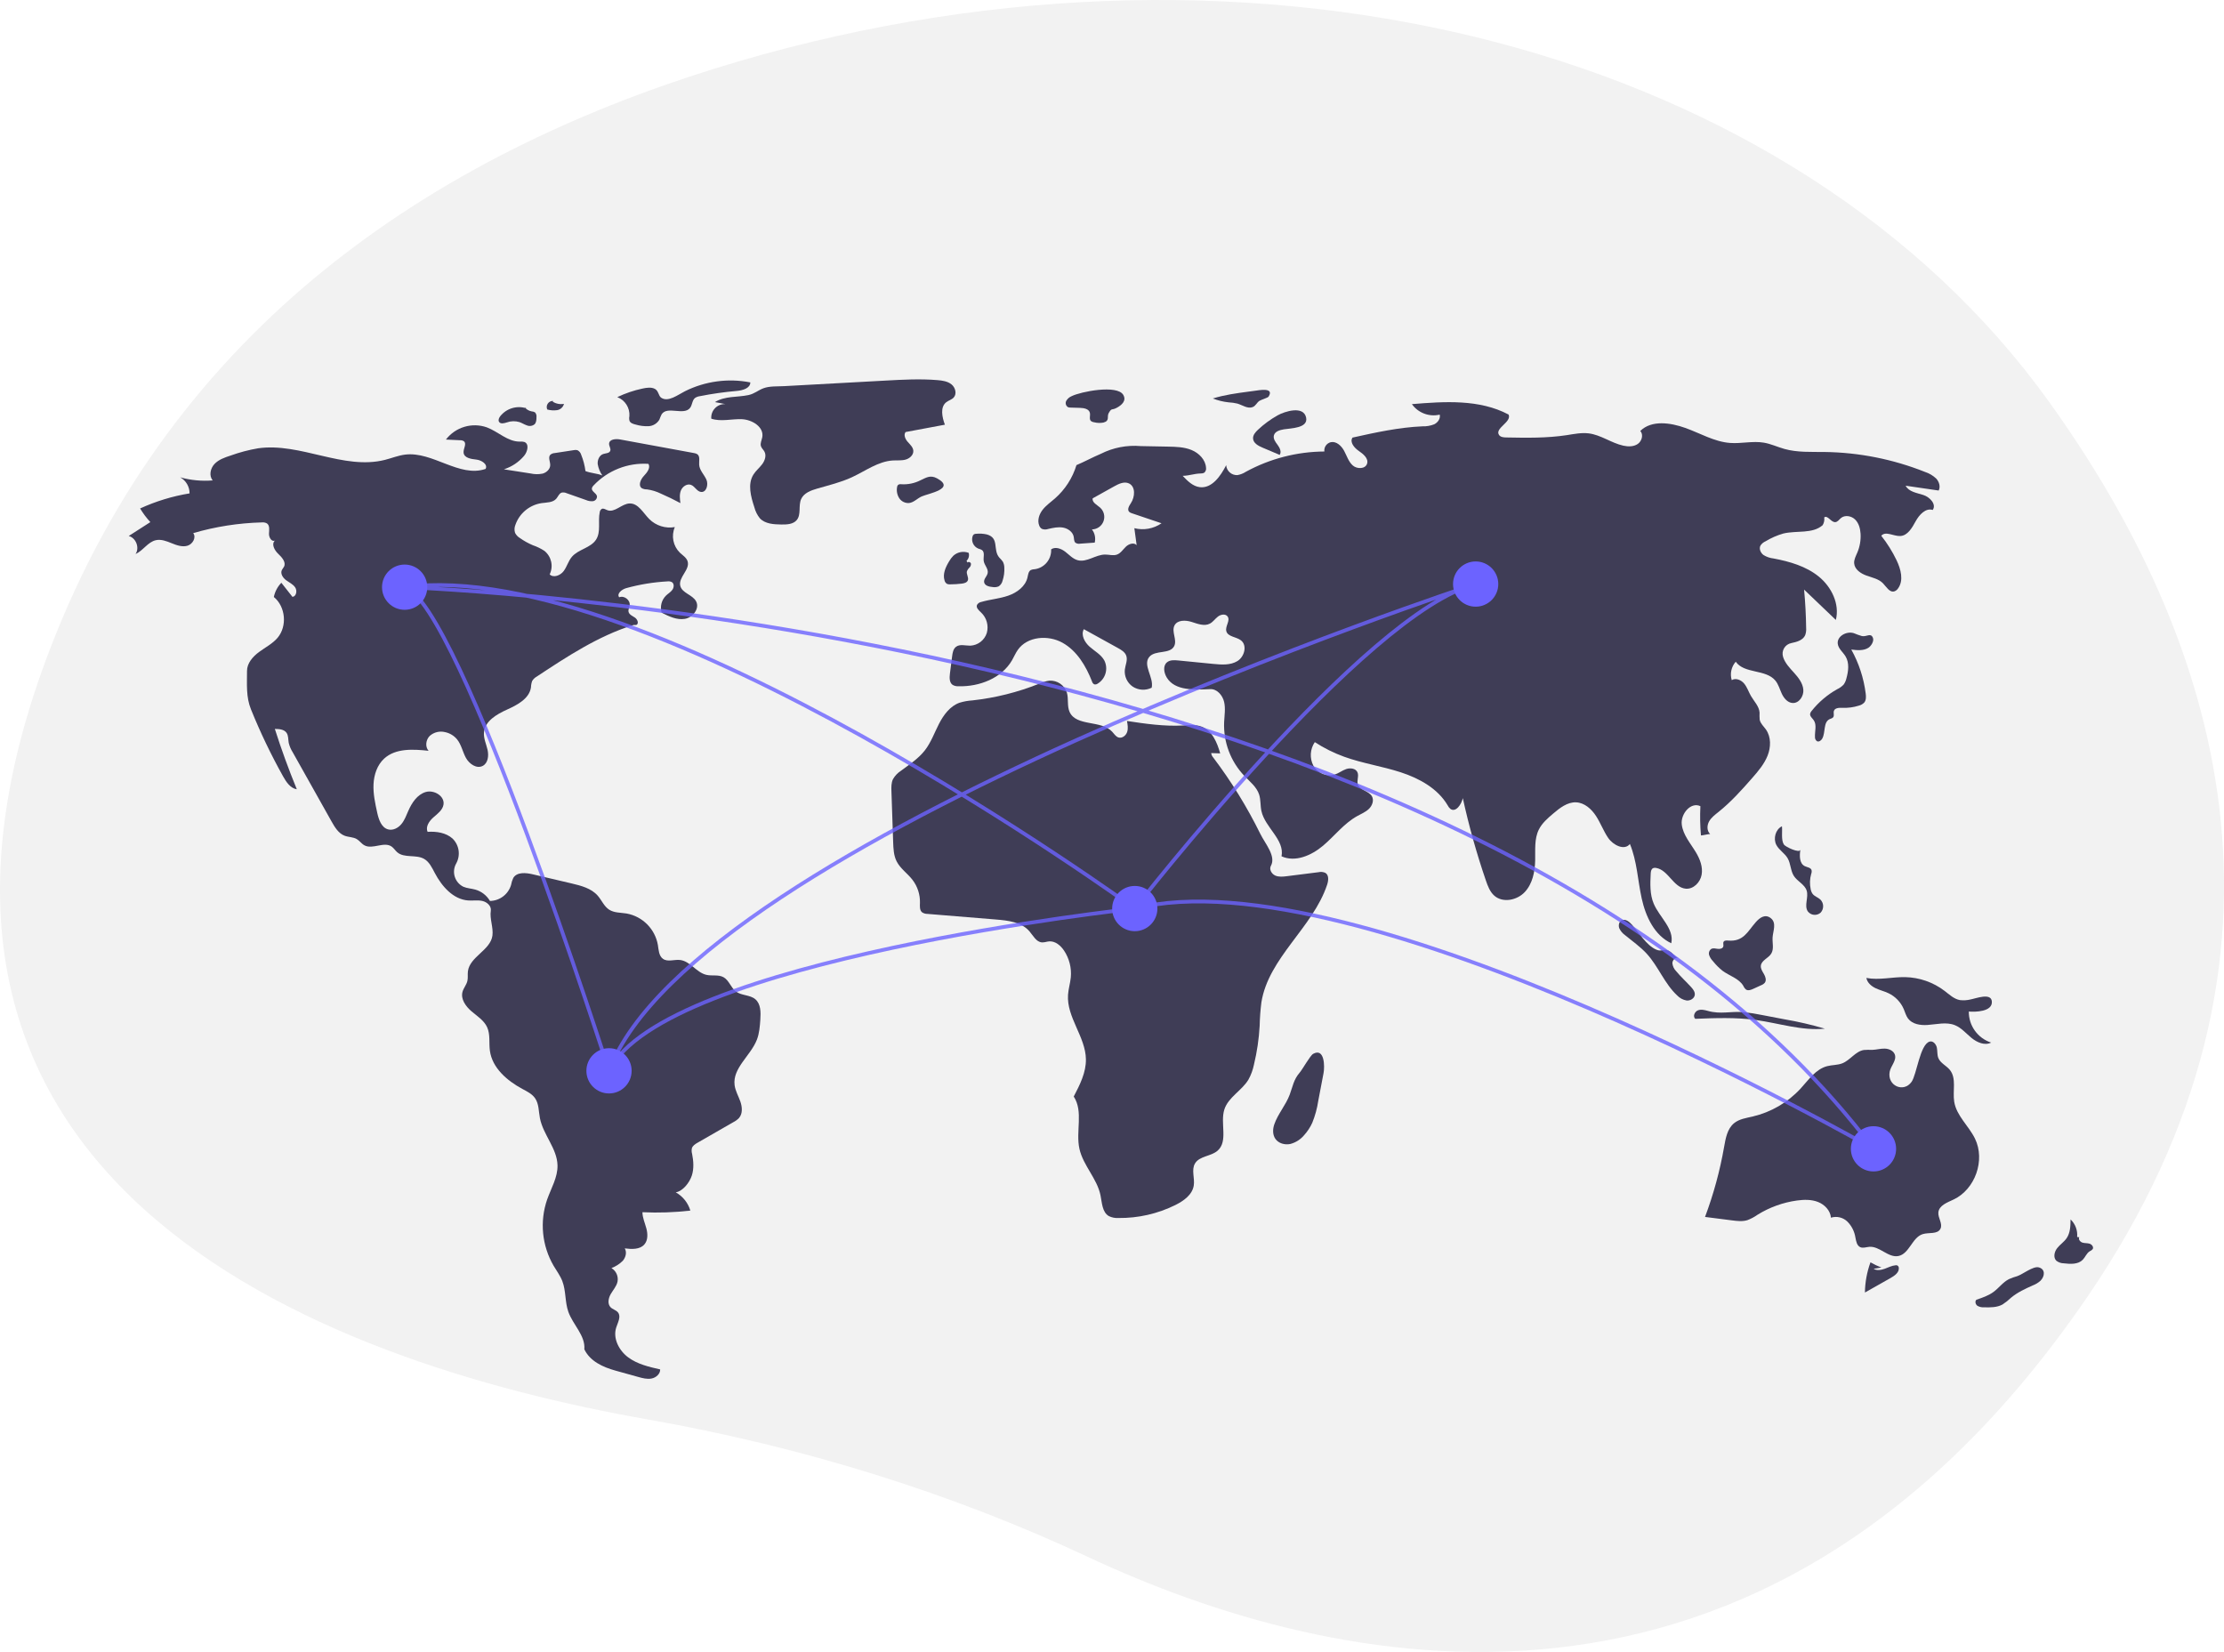
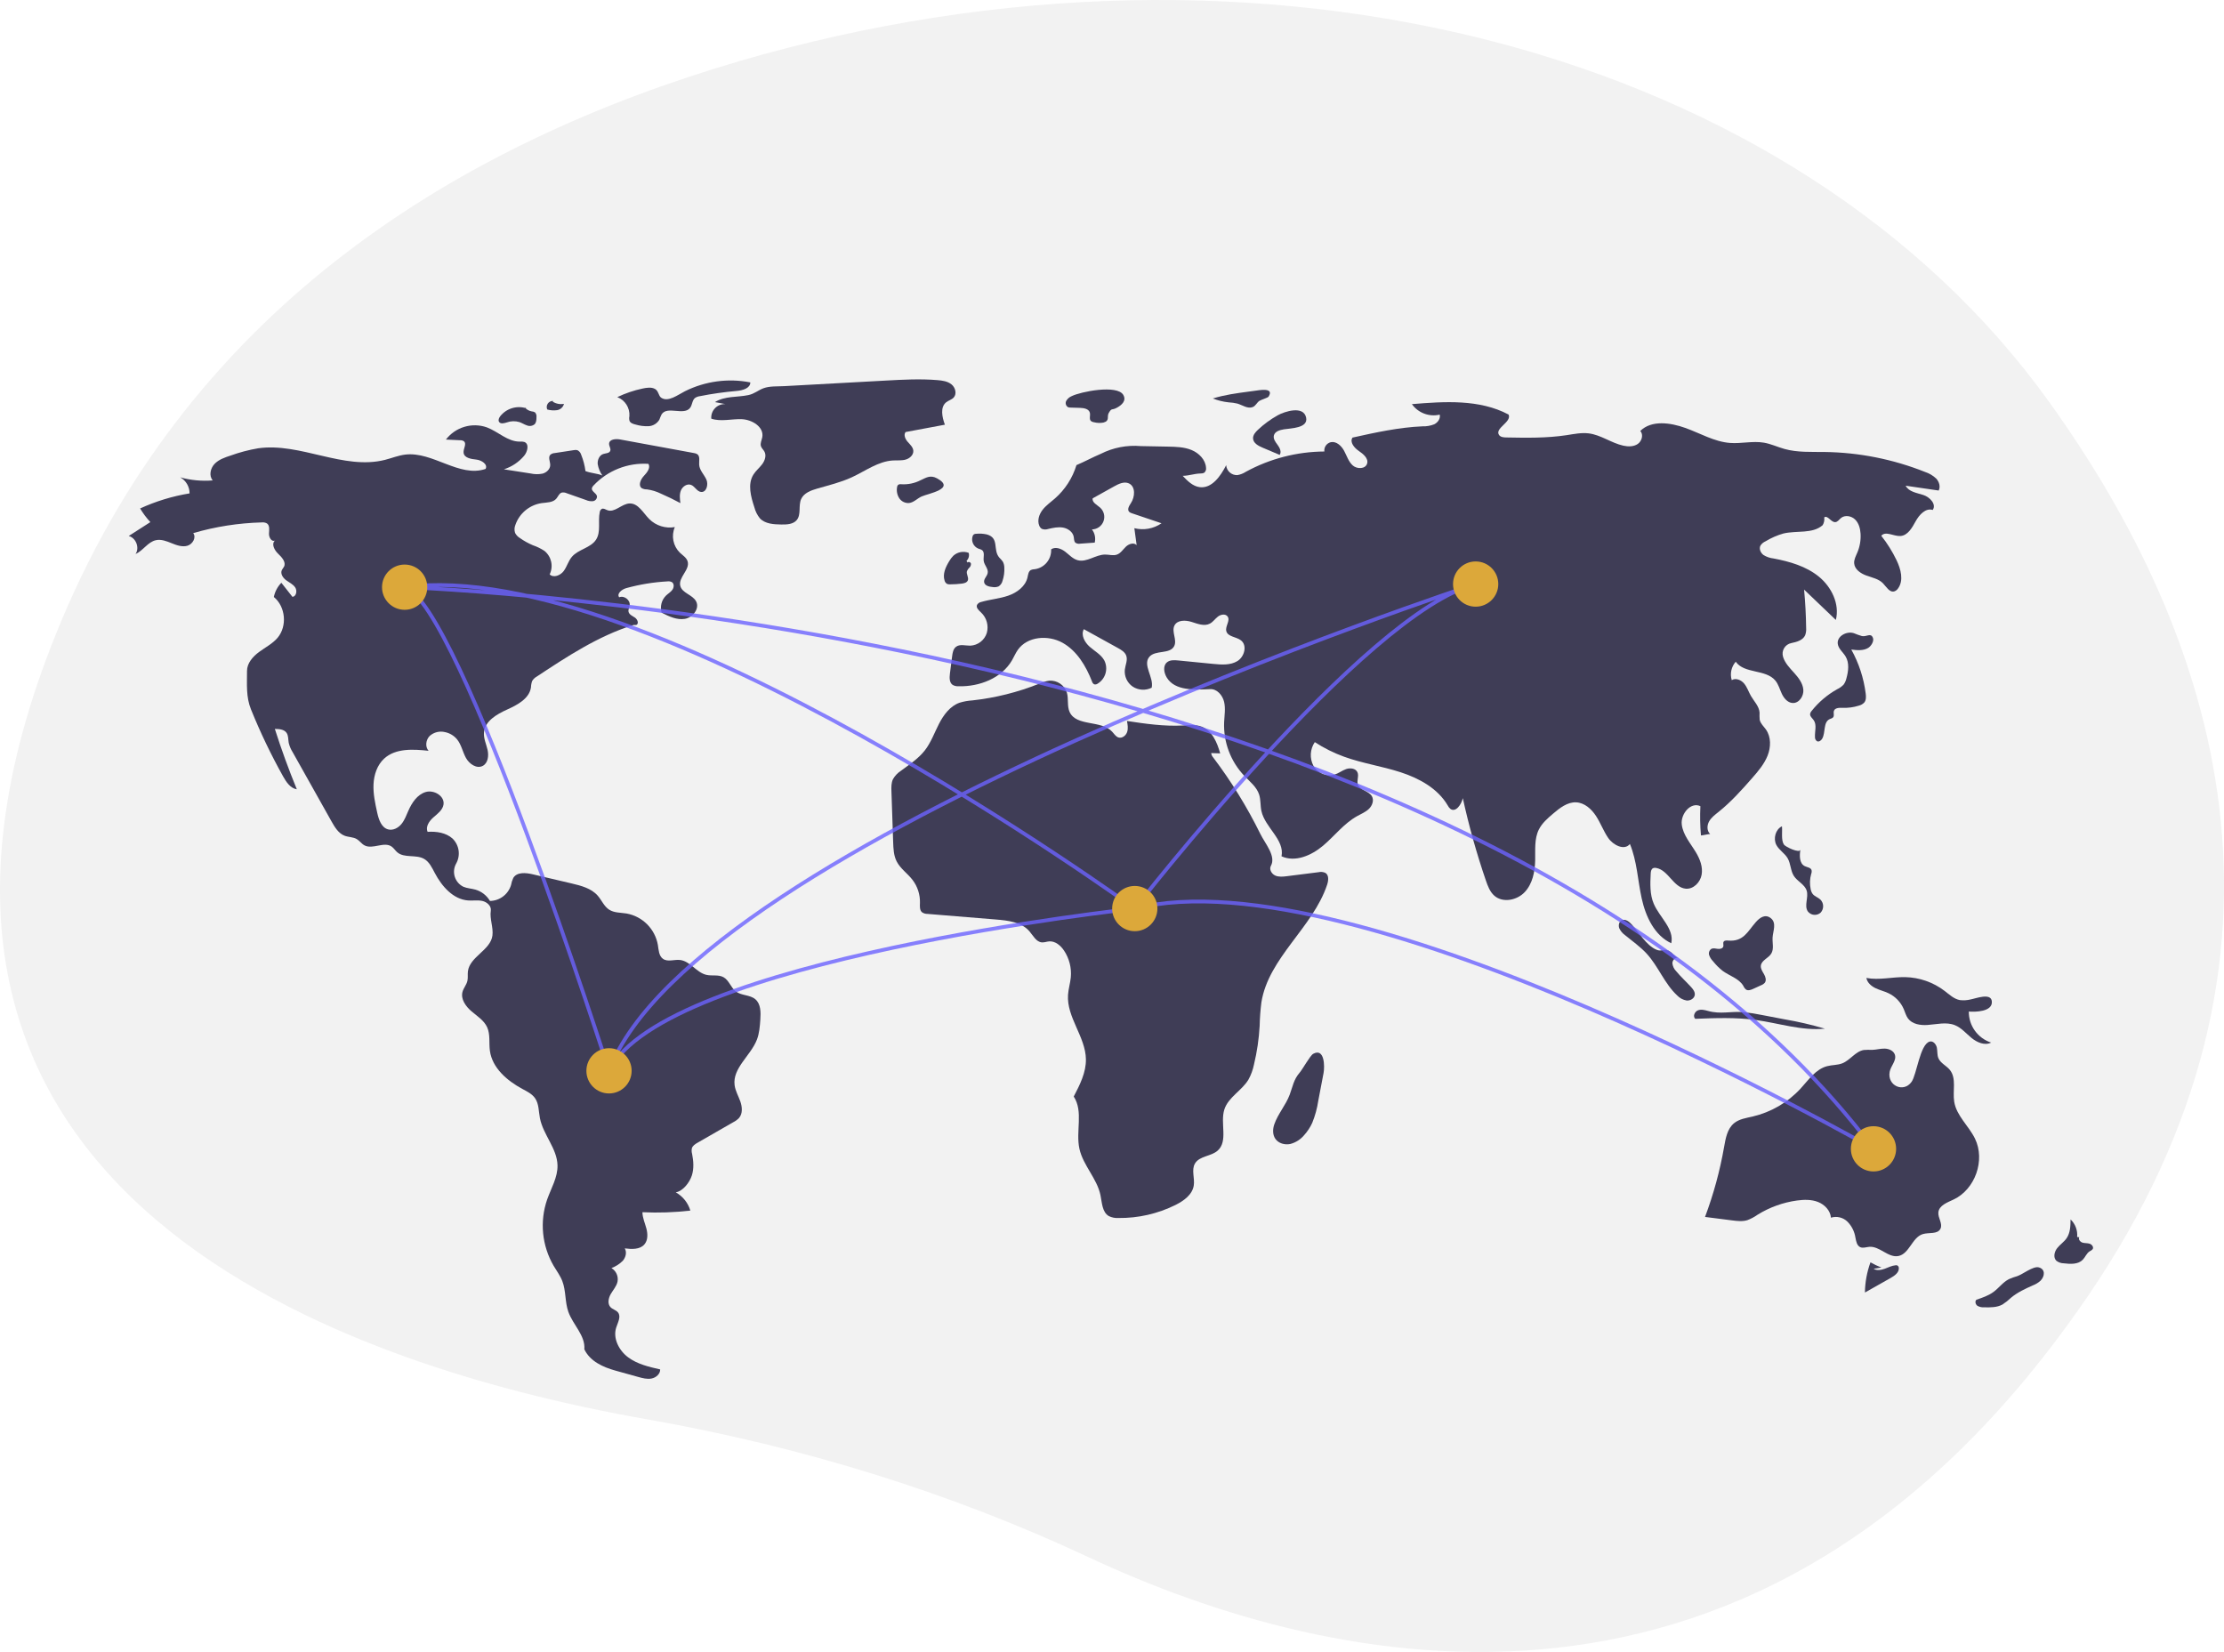
<svg xmlns="http://www.w3.org/2000/svg" data-name="Layer 1" width="1176.606" height="873.979" viewBox="0 0 1176.606 873.979">
  <path d="M1095.664,225.463C962.121,39.632,680.019-35.748,402.58,45.439,255.907,88.36,114.487,174.358,44.402,340.88-80.881,638.554,182.167,733.624,354.172,763.924c83.172,14.651,161.507,39.263,233.089,72.771C716.045,896.979,944,950.398,1115.894,699.286,1240.482,517.28,1184.616,349.244,1095.664,225.463Z" transform="translate(-11.69692 -13.01074)" fill="#f2f2f2" />
  <path d="M321.429,262.228a34.385,34.385,0,0,0-2.248-8.605,3.895,3.895,0,0,0-1.98-2.439,4.08,4.08,0,0,0-1.965-.022l-10.087,1.544a3.867,3.867,0,0,0-2.302.894c-1.314,1.382-.02,3.607-.06,5.513-.045,2.143-1.95,3.883-4.015,4.459a15.177,15.177,0,0,1-6.38-.079l-14.105-2.192a23.256,23.256,0,0,0,10.671-7.121c1.856-2.199,2.844-6.304.161-7.345a6.585,6.585,0,0,0-2.45-.197c-6.391.05-11.419-5.286-17.402-7.533a19.241,19.241,0,0,0-21.655,6.455l7.514.362a3.335,3.335,0,0,1,2.001.534c1.647,1.353-.401,3.952-.169,6.07.301,2.752,3.956,3.34,6.711,3.619s6.25,2.517,4.925,4.948c-13.847,4.769-27.937-9.323-42.479-7.588-3.68.439-7.156,1.885-10.749,2.794-21.951,5.554-44.644-9.264-67.068-6.126a85.163,85.163,0,0,0-14.64,3.861c-3.052,1.002-6.235,2.085-8.453,4.409s-3.061,6.298-.961,8.729a49.126,49.126,0,0,1-17.216-1.636,9.645,9.645,0,0,1,4.959,8.5A102.145,102.145,0,0,0,85.821,282.014a44.073,44.073,0,0,0,5.416,7.215l-11.445,7.353c3.867.974,5.866,6.247,3.617,9.54,4.009-1.784,6.494-6.398,10.782-7.333,2.809-.613,5.667.536,8.331,1.616s5.593,2.126,8.352,1.316,4.793-4.387,3.04-6.666a142.719,142.719,0,0,1,36.253-5.664,4.547,4.547,0,0,1,2.746.521c1.598,1.109,1.178,3.504,1.092,5.447s1.429,4.497,3.165,3.621c-2.043,1.772-.297,5.108,1.664,6.971s4.323,4.434,3.123,6.858c-.313.633-.845,1.139-1.146,1.777-.89,1.884.523,4.081,2.189,5.332s3.707,2.126,4.864,3.858.632,4.765-1.438,5.007l-5.882-7.469a15.314,15.314,0,0,0-3.974,7.53c6.238,5.099,7.176,15.478,1.954,21.613-2.669,3.135-6.464,5.04-9.776,7.486s-6.377,5.928-6.369,10.045c.014,7.113-.567,13.721,2.099,20.316a312.966,312.966,0,0,0,16.99,35.447c1.681,3.006,3.853,6.301,7.258,6.819q-6.455-15.714-11.621-31.917c2.243.009,4.836.187,6.151,2.004,1.089,1.505.855,3.551,1.193,5.378a16.659,16.659,0,0,0,2.124,4.994L187.123,447.636c1.704,3.034,3.658,6.292,6.913,7.521,2.082.786,4.49.638,6.406,1.769,1.502.887,2.513,2.46,4.044,3.296,4.329,2.361,10.349-2.167,14.394.652,1.157.806,1.893,2.087,2.958,3.01,3.736,3.236,9.865,1.071,14.179,3.485,2.78,1.556,4.22,4.667,5.703,7.486,3.714,7.062,9.723,13.981,17.683,14.543,2.5.177,5.054-.297,7.498.259s4.85,2.689,4.457,5.164c-.673,4.244,1.424,8.891.861,13.151-1.026,7.76-12.032,11.169-12.978,18.939-.207,1.701.117,3.457-.288,5.122-.496,2.041-2.029,3.702-2.574,5.731-1.032,3.844,1.722,7.67,4.748,10.256s6.635,4.816,8.289,8.437c1.748,3.827.89,8.289,1.458,12.457,1.241,9.1,9.102,15.847,17.191,20.197,2.465,1.325,5.111,2.608,6.706,4.908,2.082,3.001,1.875,6.957,2.57,10.543,1.703,8.782,9.095,16.017,9.305,24.96.149,6.356-3.384,12.122-5.495,18.12a42.257,42.257,0,0,0,3.451,35.046c1.579,2.666,3.467,5.18,4.584,8.07,1.993,5.158,1.346,11.02,3.184,16.235,2.43,6.895,9.106,12.589,8.467,19.872,3.031,6.294,9.724,9.387,16.454,11.26l12.062,3.357c2.309.643,4.723,1.291,7.074.825s4.596-2.418,4.535-4.815c-5.915-1.334-12.019-2.752-16.895-6.357s-8.216-10.023-6.366-15.797c.858-2.678,2.683-5.769.948-7.982-.993-1.267-2.81-1.598-3.931-2.753-1.748-1.803-1.147-4.831.109-7.005s3.073-4.116,3.579-6.576a6.861,6.861,0,0,0-3.216-7.138,17.054,17.054,0,0,0,5.97-3.831c1.57-1.793,2.295-4.557,1.06-6.595,3.668.465,7.997.693,10.405-2.113,1.923-2.24,1.79-5.59,1.031-8.442s-2.044-5.624-2.084-8.575a156.267,156.267,0,0,0,25.353-.86,16.439,16.439,0,0,0-7.708-9.654c3.811-.645,7.282-5.207,8.486-8.879s.897-7.673.153-11.465a6.152,6.152,0,0,1-.114-3.004c.429-1.368,1.772-2.202,3.015-2.916l18.914-10.863a11.017,11.017,0,0,0,3.025-2.233c1.982-2.328,1.688-5.841.673-8.725s-2.64-5.595-3.031-8.627c-1.169-9.068,8.538-15.574,11.813-24.109,1.286-3.35,1.548-6.991,1.796-10.57.267-3.844.287-8.31-2.665-10.787-2.829-2.375-7.251-1.845-10.211-4.054-2.714-2.025-3.651-5.958-6.616-7.594-2.693-1.486-6.07-.541-9.065-1.239-5.274-1.23-8.592-7.308-13.978-7.871-3.039-.318-6.478,1.168-8.969-.602-2.195-1.559-2.283-4.694-2.7-7.353a20.536,20.536,0,0,0-16.575-16.628c-3.133-.502-6.544-.312-9.209-2.033-2.699-1.744-3.937-5.008-6.057-7.422-3.417-3.891-8.798-5.274-13.84-6.459l-20.506-4.821c-3.64-.856-8.332-1.31-10.286,1.879a14.738,14.738,0,0,0-1.217,3.827,11.85,11.85,0,0,1-11.144,8.388,13.179,13.179,0,0,0-7.772-6.013c-2.079-.579-4.305-.644-6.288-1.496a8.833,8.833,0,0,1-3.833-12.253,10.995,10.995,0,0,0-1.879-13.225c-3.487-3.131-8.532-3.887-13.207-3.574-1.225-2.672.823-5.687,3.03-7.629s4.886-3.851,5.366-6.751c.756-4.561-5.064-8.026-9.483-6.666s-7.24,5.652-9.104,9.883c-1.07,2.428-1.979,4.984-3.667,7.031s-4.405,3.513-6.975,2.856c-3.639-.93-5.044-5.253-5.849-8.921-1.081-4.922-2.167-9.912-1.941-14.946s1.923-10.203,5.635-13.61c6.049-5.553,15.328-5.009,23.491-4.123-1.929-2.173-1.452-5.835.612-7.881a8.96,8.96,0,0,1,8.121-1.995,11.191,11.191,0,0,1,6.291,3.762c2.32,2.828,2.979,6.647,4.733,9.857s5.696,5.948,8.923,4.226c2.787-1.488,3.23-5.353,2.536-8.435s-2.167-6.08-1.916-9.229c.479-6.01,6.709-9.627,12.206-12.102S291.737,382.615,292.608,376.65a10.73,10.73,0,0,1,.652-3.42,6.709,6.709,0,0,1,2.461-2.315c16.044-10.603,32.355-21.335,50.692-27.129.954-.301,1.066.034,2.038-.203,1.361-.786.459-2.962-.846-3.838s-3.048-1.549-3.379-3.085c-.243-1.129.422-2.238.595-3.381.425-2.807-2.933-5.399-5.541-4.276-1.473-1.951,1.442-4.217,3.798-4.866a103.15,103.15,0,0,1,21.67-3.54,3.903,3.903,0,0,1,2.466.419c1.231.853,1.074,2.808.201,4.025s-2.229,1.981-3.316,3.011a9.053,9.053,0,0,0-2.348,9.105c3.826,1.946,7.986,3.95,12.223,3.264s7.999-5.447,6.007-9.249c-1.855-3.541-7.426-4.34-8.384-8.221-1.122-4.544,5.31-8.585,3.862-13.035-.635-1.949-2.577-3.097-4.068-4.504a12.221,12.221,0,0,1-2.674-13.552,15.419,15.419,0,0,1-13.523-4.232c-3.234-3.264-5.815-8.414-10.408-8.267-4.215.134-7.845,5.051-11.786,3.551-.97-.369-1.992-1.12-2.931-.68a2.422,2.422,0,0,0-1.093,1.815c-1.002,4.788.721,10.244-1.888,14.382-2.84,4.503-9.409,5.127-12.852,9.187-1.869,2.204-2.593,5.174-4.311,7.498s-5.364,3.801-7.425,1.776a10.235,10.235,0,0,0-2.78-12.445,27.309,27.309,0,0,0-6.141-2.987,36.422,36.422,0,0,1-6.861-3.824,6.758,6.758,0,0,1-2.519-2.695,6.141,6.141,0,0,1,.172-4.262,17.426,17.426,0,0,1,13.867-11.494c2.745-.373,5.94-.242,7.756-2.333.961-1.107,1.465-2.78,2.861-3.229a4.219,4.219,0,0,1,2.641.325l10.245,3.606a7.191,7.191,0,0,0,3.65.604,2.474,2.474,0,0,0,2.14-2.6c-.327-1.701-2.945-2.518-2.707-4.234a2.827,2.827,0,0,1,.857-1.441,36.629,36.629,0,0,1,29.051-11.472c1.293,2.124-.752,4.639-2.454,6.452s-3.069,5.052-1.011,6.448a5.643,5.643,0,0,0,2.728.614,23.819,23.819,0,0,1,7.261,2.202q5.311,2.311,10.417,5.057c-.301-2.245-.588-4.609.263-6.708s3.269-3.745,5.381-2.928c2.036.788,3.079,3.483,5.248,3.73,2.893.329,4.034-3.944,2.826-6.593s-3.6-4.867-3.8-7.772c-.135-1.96.611-4.39-.954-5.576a4.26,4.26,0,0,0-1.847-.648l-39.084-7.192c-2.321-.427-5.674-.1-5.777,2.258-.057,1.316,1.118,2.618.597,3.828-.556,1.291-2.381,1.173-3.711,1.63-2.063.709-3.098,3.158-2.9,5.331a14.834,14.834,0,0,0,2.448,6.008C327.82,263.487,323.971,263.291,321.429,262.228Z" transform="translate(-11.69692 -13.01074)" fill="#3f3d56" />
  <path d="M290.244,229.051a12.656,12.656,0,0,0-13.902,4.164c-.644.847-1.184,2.015-.645,2.933.772,1.315,2.741.796,4.192.325a10.549,10.549,0,0,1,6.621-.158c1.363.468,2.581,1.295,3.95,1.745a3.978,3.978,0,0,0,4.056-.593c.939-.958.998-2.447 1-3.788a3.047,3.047,0,0,0-.776-2.504,3.981,3.981,0,0,0-1.796-.531,6.185,6.185,0,0,1-3.619-2.115" transform="translate(-11.69692 -13.01074)" fill="#3f3d56" />
  <path d="M304.337,225.127a3.22,3.22,0,0,0-3.112,4.534,13.05,13.05,0,0,0,5.203.339,4.447,4.447,0,0,0,3.637-3.334,8.372,8.372,0,0,1-5.928-1.132" transform="translate(-11.69692 -13.01074)" fill="#3f3d56" />
  <path d="M351.62,218.574a59.853,59.853,0,0,0-13.342,4.532,10.024,10.024,0,0,1,6.402,10.068,5.243,5.243,0,0,0,.061,2.489c.49,1.188,1.91,1.634,3.158,1.939a20.823,20.823,0,0,0,6.927.884,7.056,7.056,0,0,0,5.734-3.504,24.972,24.972,0,0,1,1.192-2.819c2.992-4.557,11.881.953,15.094-3.451,1.132-1.552,1.028-3.887,2.503-5.116a5.624,5.624,0,0,1,2.574-.982,180.731,180.731,0,0,1,19.548-2.784c3.109-.271,7.162-1.387,7.188-4.508a54.149,54.149,0,0,0-34.541,4.647c-3.85,1.929-8.943,5.985-12.652,3.429-1.389-.957-1.32-3.535-3.231-4.612C356.281,217.686,353.694,218.133,351.62,218.574Z" transform="translate(-11.69692 -13.01074)" fill="#3f3d56" />
  <path d="M389.919,225.736l5.497,1.056a7.124,7.124,0,0,0-7.413,7.72c5.148,1.72,10.761.046,16.184.275s11.733,4.102,10.807,9.451c-.28,1.617-1.214,3.233-.728,4.801.34,1.099,1.31,1.878,1.856,2.89,1.14,2.109.229,4.776-1.21,6.693s-3.374,3.446-4.637,5.483c-3.142,5.067-1.357,11.617.515,17.277a15.231,15.231,0,0,0,2.929,5.849c2.773,2.948,7.292,3.205,11.338,3.264,2.945.043,6.32-.103,8.182-2.385,2.432-2.979.731-7.628,2.332-11.125,1.454-3.176,5.159-4.538,8.515-5.504,6.149-1.77,12.416-3.275,18.229-5.949,7.219-3.32,13.965-8.495,21.899-8.922,2.226-.12,4.507.143,6.651-.467s4.181-2.464,4.019-4.687c-.139-1.9-1.746-3.294-3.002-4.726s-2.242-3.634-1.088-5.149l20.797-3.884c-1.474-4.017-2.623-9.309.765-11.924,1.222-.944,2.859-1.321,3.899-2.461,1.774-1.944.882-5.293-1.166-6.946s-4.816-2.037-7.438-2.255c-9.119-.757-18.29-.257-27.426.244q-26.79,1.468-53.58,2.937c-3.595.197-7.746-.104-11.044,1.123-2.792,1.038-4.776,2.945-7.969,3.614C401.739,223.264,395.252,222.427,389.919,225.736Z" transform="translate(-11.69692 -13.01074)" fill="#3f3d56" />
  <path d="M488.403,269.189a2.212,2.212,0,0,0-1.6.363,2.02,2.02,0,0,0-.521,1.234,8.149,8.149,0,0,0,1.184,5.832,5.711,5.711,0,0,0,5.228,2.506c2.475-.316,4.3-2.427,6.575-3.458,3.507-1.587,18.403-4.061,8.099-9.627-3.551-1.918-5.845-.225-8.644,1.039A19.669,19.669,0,0,1,488.403,269.189Z" transform="translate(-11.69692 -13.01074)" fill="#3f3d56" />
  <path d="M578.653,222.593a5.883,5.883,0,0,0-2.862,2.492,2.514,2.514,0,0,0,.943,3.335,3.752,3.752,0,0,0,1.404.223l4.892.146c2.078.062,4.674.505,5.233,2.508.415,1.487-.513,3.398.606,4.461a3.155,3.155,0,0,0,1.664.649,11.341,11.341,0,0,0,4.929.159c3.56-.955,1.689-3.127,2.81-5.062,1.715-2.96,1.418-1.168,4.441-2.864,2.232-1.253,5.116-3.525,3.253-6.718C602.727,216.368,583.434,220.208,578.653,222.593Z" transform="translate(-11.69692 -13.01074)" fill="#3f3d56" />
  <path d="M675.212,219.802l-2.841.379c-6.406.855-12.848,1.718-19.018,3.641a31.652,31.652,0,0,0,8.329,2.044,25.585,25.585,0,0,1,4.665.663c2.725.811,5.471,2.906,8.104,1.833,1.632-.665,2.165-2.365,3.517-3.266.934-.622,4.475-1.629,4.871-2.257C686.04,217.764,677.672,219.474,675.212,219.802Z" transform="translate(-11.69692 -13.01074)" fill="#3f3d56" />
  <path d="M687.686,232.713A53.277,53.277,0,0,0,677.203,240.39c-1.335,1.255-2.698,2.815-2.577,4.643.161,2.429,2.749,3.839,4.991,4.788l9.081,3.845c1.102-1.553.093-3.696-1.045-5.222s-2.492-3.291-1.989-5.128c.574-2.095,3.129-2.81,5.271-3.171,3.491-.588,12.907-.541,11.776-6.167C701.378,227.35,691.19,230.754,687.686,232.713Z" transform="translate(-11.69692 -13.01074)" fill="#3f3d56" />
  <path d="M685.86,607.84c-.865,2.503-.947,5.451.549,7.637,1.678,2.452,5.036,3.366,7.942,2.744a14.307,14.307,0,0,0,7.374-4.741,25.392,25.392,0,0,0,4.241-6.504,50.767,50.767,0,0,0,3.144-11.502l2.82-14.804c.63-3.309.606-13.452-5.475-10.147-1.661.903-5.508,8.031-7.249,10.053-3.138,3.643-3.553,7.178-5.205,11.592C691.931,597.695,687.773,602.303,685.86,607.84Z" transform="translate(-11.69692 -13.01074)" fill="#3f3d56" />
  <path d="M1007.042,683.597a44.332,44.332,0,0,1-5.778-2.751,48.707,48.707,0,0,0-2.929,15.965l13.616-7.705c2.048-1.159,4.37-2.769,4.326-5.123a1.621,1.621,0,0,0-.753-1.474,1.836,1.836,0,0,0-.955-.112c-2.019.168-3.86,1.162-5.764,1.853s-4.132,1.056-5.879.031" transform="translate(-11.69692 -13.01074)" fill="#3f3d56" />
  <path d="M1078.869,688.172a29.472,29.472,0,0,0-4.366,1.567c-3.125,1.59-5.25,4.609-8.062,6.703-2.691,2.004-5.93,3.104-9.11,4.174-.935.827-.506,2.492.51,3.218a6.315,6.315,0,0,0,3.596.808c3.303.073,6.784.105,9.677-1.491a30.518,30.518,0,0,0,4.556-3.616c3.383-2.823,7.446-4.685,11.467-6.485a13.162,13.162,0,0,0,3.997-2.39c2.527-2.49,2.705-6.331-.939-7.178C1087.251,682.798,1081.672,687.265,1078.869,688.172Z" transform="translate(-11.69692 -13.01074)" fill="#3f3d56" />
  <path d="M1110.605,667.441a11.359,11.359,0,0,0-3.475-9.307c-.037,3.428-.141,7.079-2.069,9.914-1.374,2.02-3.527,3.384-5.032,5.307s-2.173,4.973-.408,6.661a6.615,6.615,0,0,0,3.92,1.35c3.514.414,7.581.644,10.045-1.894,1.345-1.386,1.999-3.438,3.64-4.456a4.429,4.429,0,0,0,1.597-1.143c.677-1.077-.399-2.496-1.611-2.884s-2.547-.206-3.764-.574-2.335-1.738-1.71-2.846" transform="translate(-11.69692 -13.01074)" fill="#3f3d56" />
  <path d="M1054.2,541.77a15.795,15.795,0,0,1-5.636.332c-3.128-.575-5.563-2.933-8.088-4.866A35.677,35.677,0,0,0,1019.63,529.953c-6.863-.13-13.789,1.73-20.529.433.44,2.449,2.536,4.286,4.772,5.378s4.704,1.641,6.951,2.711a16.597,16.597,0,0,1,8.039,8.363c.724,1.689,1.179,3.528,2.275,5.003,2.241,3.015,6.488,3.677,10.236,3.43,4.887-.321,9.991-1.727,14.537.094,3.478,1.393,5.967,4.437,8.871,6.804s6.994,4.124,10.329,2.416a17.075,17.075,0,0,1-11.814-16.43c3.27.301,12.69.184,12.183-5.373C1065.05,538.072,1057.008,541.262,1054.2,541.77Z" transform="translate(-11.69692 -13.01074)" fill="#3f3d56" />
  <path d="M1011.417,580.087c.581-3.185,3.757-5.997,2.767-9.08-.684-2.132-3.156-3.184-5.394-3.237s-4.437.614-6.675.677a32.53,32.53,0,0,0-4.371.062c-4.442.73-7.181,5.387-11.367,7.042-2.546,1.007-5.406.814-8.053,1.51-6.01,1.58-9.813,7.259-14.014,11.838a50.011,50.011,0,0,1-25.384,14.804c-3.417.791-7.09,1.297-9.807,3.517-3.597,2.939-4.482,7.977-5.282,12.552a207.333,207.333,0,0,1-10.093,37.051l14.27,1.822c2.713.346,5.524.685,8.139-.118a23.628,23.628,0,0,0,5.353-2.852,53.442,53.442,0,0,1,20.879-7.537c3.737-.513,7.655-.607,11.162.782s6.516,4.539,6.809,8.3a8.767,8.767,0,0,1,8.762,2.131,15.231,15.231,0,0,1,4.183,8.351c.376,1.952.752,4.292,2.564,5.111,1.478.668,3.173-.051,4.79-.181,5.486-.439,10.039,5.958,15.432,4.857,5.784-1.181,7.203-9.843,12.846-11.578,3.241-.996,7.786.215,9.338-2.799,1.368-2.657-1.361-5.723-1.08-8.698.346-3.663,4.667-5.218,7.998-6.781,11.484-5.389,16.934-20.845,11.369-32.245-3.297-6.754-9.785-12.071-10.983-19.491-.922-5.709,1.329-12.366-2.311-16.859-1.852-2.286-4.987-3.548-6.088-6.275-.694-1.717-.415-3.665-.788-5.479s-1.956-3.711-3.747-3.241c-5.199,1.365-6.858,17.425-9.641,21.327C1018.77,591.302,1010.084,587.395,1011.417,580.087Z" transform="translate(-11.69692 -13.01074)" fill="#3f3d56" />
  <path d="M915.322,547.838c-1.777-.498-3.717-.989-5.419-.277s-2.696,3.211-1.33,4.451c10.688-.416,21.442-.83,32.04.622,12.21,1.672,24.294,5.815,36.558,4.596a186.054,186.054,0,0,0-21.326-4.949l-12.006-2.293a92.83,92.83,0,0,0-9.749-1.506C927.241,547.916,922.057,549.726,915.322,547.838Z" transform="translate(-11.69692 -13.01074)" fill="#3f3d56" />
  <path d="M926.023,510.612c-.887-.074-1.986-.138-2.445.625-.439.729.063,1.692-.172,2.509-.322,1.117-1.785,1.402-2.937,1.25s-2.398-.516-3.419.039a2.898,2.898,0,0,0-1.121,3.292,8.475,8.475,0,0,0,1.976,3.15,32.185,32.185,0,0,0,5.128,5.143c3.674,2.712,8.65,4.018,10.964,7.955a5.278,5.278,0,0,0,1.464,1.971c1.111.704,2.559.168,3.755-.378l4.192-1.915a4.762,4.762,0,0,0,1.96-1.333c.958-1.299.369-3.147-.434-4.547s-1.833-2.849-1.66-4.454c.308-2.862,3.987-3.956,5.5-6.405,1.525-2.468.532-5.648.708-8.544.206-3.387,2.334-7.792-1.09-10.323-2.91-2.151-5.691-.163-7.78,2.211C936.205,505.866,934.122,511.288,926.023,510.612Z" transform="translate(-11.69692 -13.01074)" fill="#3f3d56" />
  <path d="M951.468,460.009c1.431,2.74,4.415,4.376,5.975,7.044,1.692,2.893,1.499,6.63,3.334,9.434,1.883,2.877,5.672,4.404,6.728,7.675,1.153,3.572-1.463,7.913.622,11.034a4.632,4.632,0,0,0,6.794.624,4.984,4.984,0,0,0-.206-6.954c-1.234-1.126-3.007-1.612-4.038-2.927a6.141,6.141,0,0,1-1.046-2.546,16.669,16.669,0,0,1,.262-7.989,3.555,3.555,0,0,0,.201-2.09c-.464-1.349-2.29-1.444-3.572-2.07-2.911-1.421-2.841-5.53-2.332-8.729-.339,2.13-7.926-1.493-8.72-2.699-1.578-2.397-.719-7.02-1.032-9.669C951.032,451.791,949.718,456.659,951.468,460.009Z" transform="translate(-11.69692 -13.01074)" fill="#3f3d56" />
  <path d="M875.031,502.171c-1.4-1.568-3.51-3.208-5.387-2.262-1.432.721-1.826,2.703-1.265,4.205a9.257,9.257,0,0,0,3.055,3.642c3.913,3.227,8.126,6.139,11.539,9.89,6.108,6.713,9.344,15.77,15.987,21.954a8.967,8.967,0,0,0,5.034,2.724c1.935.18,4.109-1.059,4.331-2.99.183-1.591-.926-3.014-2.009-4.193-2.581-2.807-5.406-5.391-7.842-8.323a6.994,6.994,0,0,1-2.004-4.186c-.012-1.579,1.428-3.232,2.958-2.841-1.861-.476-3.241-3.576-5.972-4.159-2.282-.487-2.835.926-5.551-.239C882.724,513.172,878.659,506.233,875.031,502.171Z" transform="translate(-11.69692 -13.01074)" fill="#3f3d56" />
  <path d="M996.764,349.525a42.899,42.899,0,0,1-4.377-1.563c-3.847-1.155-8.936,1.673-8.423,5.656.341,2.647,2.804,4.431,4.164,6.727,2.017,3.404,1.479,7.722.419,11.535a9.017,9.017,0,0,1-1.455,3.282A11.116,11.116,0,0,1,983.644,377.64a46.103,46.103,0,0,0-13.49,11.46,3.303,3.303,0,0,0-.815,1.536c-.183,1.345,1.168,2.325,1.933,3.446,1.698,2.492.471,5.845.638,8.855a2.504,2.504,0,0,0,1.055,2.197c1.023.52,2.236-.363,2.791-1.368,1.841-3.335.454-8.687,3.907-10.295.653-.304,1.445-.432,1.881-1.006.691-.91.024-2.258.375-3.346.526-1.633,2.76-1.707,4.475-1.634a25.398,25.398,0,0,0,8.724-1.161,5.807,5.807,0,0,0,2.888-1.672c1.032-1.288.941-3.12.734-4.758a64.492,64.492,0,0,0-7.62-23.25c3.033.387,6.333.723,8.95-.858,1.466-.885,3.223-3.532,2.496-5.334C1001.418,347.603,999.341,350.001,996.764,349.525Z" transform="translate(-11.69692 -13.01074)" fill="#3f3d56" />
  <path d="M607.915,394.431c.363,1.947.72,3.997.082,5.871s-2.645,3.441-4.54,2.867c-1.471-.446-2.32-1.925-3.365-3.052-5.808-6.27-18.912-2.64-22.5-10.397-1.464-3.166-.469-6.959-1.468-10.301a9.169,9.169,0,0,0-9.285-6.308,19.08,19.08,0,0,0-5.343,1.595,134.727,134.727,0,0,1-35.401,8.854,29.087,29.087,0,0,0-6.802,1.238c-4.988,1.808-8.396,6.432-10.821,11.151s-4.216,9.827-7.468,14.019c-3.417,4.406-8.206,7.491-12.673,10.828a12.93,12.93,0,0,0-4.181,4.382c-.968,1.988-.914,4.301-.839,6.511l.913,26.844c.117,3.453.265,7.029,1.81,10.119,1.93,3.858,5.742,6.386,8.386,9.794a19.183,19.183,0,0,1,3.98,12.251c-.056,1.777-.233,3.879,1.151,4.995a5.062,5.062,0,0,0,2.83.814l36.312,2.972c6.387.523,13.466,1.382,17.637,6.249,1.968,2.297,3.549,5.6,6.564,5.846,1.293.106,2.551-.425,3.845-.528,3.263-.258,6.13,2.218,7.939,4.946a21.943,21.943,0,0,1,3.525,14.08c-.297,3.112-1.261,6.137-1.469,9.256-.791,11.868,9.269,22.179,9.464,34.071.115,6.995-3.206,13.531-6.444,19.733,5.225,7.916.947,18.457,3.027,27.711,1.974,8.78,9.294,15.653,11.118,24.465.835,4.034.883,8.998,4.441,11.076a10.122,10.122,0,0,0,5.025,1.006,66.242,66.242,0,0,0,30.165-6.867c4.399-2.183,8.957-5.441,9.725-10.291.62-3.911-1.364-8.286.655-11.693,2.379-4.015,8.473-3.697,11.974-6.784,5.679-5.008,1.251-14.56,3.551-21.773,2.068-6.484,9.187-9.929,12.716-15.748a27.986,27.986,0,0,0,2.955-8.009,114.243,114.243,0,0,0,3.007-20.426,122.436,122.436,0,0,1,.924-12.511c3.805-23.638,27.173-39.466,34.76-62.174.725-2.169,1.065-5.057-.864-6.284a5.525,5.525,0,0,0-3.674-.385l-16.739,2.11c-2.079.262-4.283.507-6.192-.356s-3.278-3.279-2.265-5.114c2.843-5.15-3.005-11.657-5.603-16.935a249.894,249.894,0,0,0-24.885-40.357,4.102,4.102,0,0,1-1.091-2.369l4.751.158c-1.604-5.754-4.25-12.051-9.841-14.156-3.15-1.186-6.639-.776-10-.592C627.764,397.358,617.443,395.904,607.915,394.431Z" transform="translate(-11.69692 -13.01074)" fill="#3f3d56" />
  <path d="M637.399,264.755c2.519,2.675,5.342,5.512,8.987,5.978,6.438.824,11.067-5.834,14.014-11.617a5.676,5.676,0,0,0,5.923,5.251,11.693,11.693,0,0,0,4.455-1.742,87.765,87.765,0,0,1,41.579-10.748,4.49,4.49,0,0,1,3.429-4.936c2.955-.586,5.618,1.969,7.043,4.624s2.315,5.731,4.58,7.718,6.65,1.9,7.545-.977c.859-2.762-2.019-5.118-4.409-6.746s-4.91-4.642-3.301-7.046c12.213-2.704,24.502-5.417,37-5.955a15.494,15.494,0,0,0,6.228-1.073c1.906-.935,3.421-3.058,2.908-5.119a14.104,14.104,0,0,1-14.718-5.552c17.341-1.431,35.785-2.651,51.153,5.509,1.844,3.959-7.555,7.253-5.04,10.824.802,1.139,2.409,1.272,3.802,1.298,10.679.198,21.421.393,31.98-1.22,3.859-.589,7.756-1.421,11.63-.943,6.453.796,11.972,5.101,18.32,6.505,2.584.571,5.481.591,7.659-.912s3.114-4.925,1.329-6.878c5.977-5.858,15.897-4.406,23.783-1.602s15.355,7.327,23.701,7.953c5.985.448,12.053-1.162,17.966-.138,3.716.643,7.175,2.296,10.807,3.312,6.869,1.921,14.136,1.515,21.268,1.608a149.022,149.022,0,0,1,53.106,10.553,15.789,15.789,0,0,1,5.904,3.488c1.573,1.685,2.376,4.303,1.318,6.351l-17.473-2.553c1.646,3.241,5.905,3.793,9.364,4.911s7.045,4.938,4.966,7.92c-3.748-1.193-7.144,2.554-9.037,6.001s-4.2,7.576-8.127,7.786c-3.517.188-7.77-2.806-10.062-.133a68.629,68.629,0,0,1,8.085,12.927c2.265,4.718,3.878,10.663.817,14.908a3.864,3.864,0,0,1-2.066,1.602c-2.5.633-4.124-2.425-5.917-4.279-2.259-2.336-5.676-2.997-8.735-4.093s-6.282-3.25-6.521-6.491c-.149-2.016.916-3.891,1.7-5.754a22.17,22.17,0,0,0,1.684-9.944c-.172-2.735-.939-5.581-2.903-7.492s-5.356-2.517-7.465-.767c-.984.817-1.773,2.123-3.05,2.172-2.258.086-3.991-3.85-5.808-2.506a6.172,6.172,0,0,1-.839,4.128c-5.421,4.714-13.748,2.72-20.736,4.385a38.921,38.921,0,0,0-9.461,4.132,6.087,6.087,0,0,0-2.704,2.27c-.872,1.695.089,3.866,1.627,4.993a12.917,12.917,0,0,0,5.365,1.831c8.52,1.614,17.163,4.111,23.889,9.583s11.137,14.518,9.009,22.924l-16.801-16.054q.957,10.111,1.086,20.277a9.116,9.116,0,0,1-.533,3.9c-1.198,2.645-4.444,3.536-7.289,4.12a5.709,5.709,0,0,0-4.383,7.315c1.011,3.294,3.531,5.863,5.838,8.422s4.578,5.468,4.88,8.9-2.288,7.302-5.725,7.063c-2.606-.181-4.539-2.514-5.651-4.878s-1.773-4.997-3.443-7.006c-5.055-6.08-16.409-3.475-20.937-9.956a10.241,10.241,0,0,0-2.118,9.746c2.107-1.319,4.991-.093,6.574,1.823s2.33,4.373,3.573,6.525c1.677,2.904,4.347,5.479,4.581,8.825a28.845,28.845,0,0,0,.064,3.795c.416,2.027,2.129,3.483,3.317,5.177,2.764,3.943,2.628,9.359.846,13.833s-4.983,8.212-8.153,11.836c-5.538,6.33-11.189,12.623-17.754,17.88-1.873,1.5-3.873,2.975-5.039,5.072s-1.227,5.041.566,6.636c-1.283.064-3.584.695-4.866.759a113.141,113.141,0,0,1-.293-15.477c-5.063-2.431-10.514,4.079-9.86,9.657s4.688,10.054,7.56,14.88c2.1,3.529,3.662,7.644,2.96,11.69s-4.313,7.779-8.405,7.423c-6.508-.568-9.23-9.91-15.674-10.979a2.633,2.633,0,0,0-1.696.168c-.957.525-1.123,1.805-1.177,2.895-.264,5.349-.492,10.911,1.596,15.843,3.055,7.215,10.946,13.275,9.291,20.933-8.918-4.145-13.554-14.146-15.66-23.752s-2.456-19.691-6.23-28.772c-2.865,3.673-8.888.637-11.507-3.216-2.482-3.653-4.01-7.878-6.419-11.581s-6.097-7.017-10.509-7.221c-4.625-.213-8.637,2.961-12.165,5.96-2.901,2.466-5.879,5.029-7.575,8.439-2.468,4.961-1.822,10.809-1.941,16.349-.129,5.989-1.398,12.307-5.479,16.691s-11.615,5.911-16.117,1.96c-2.35-2.063-3.488-5.145-4.502-8.103A396.684,396.684,0,0,1,785.596,435.269c-.756,3.36-3.707,7.692-6.526,5.712a5.844,5.844,0,0,1-1.504-1.937c-5.258-8.912-14.996-14.258-24.835-17.463s-20.191-4.7-29.92-8.223a75.787,75.787,0,0,1-15.521-7.731,12.207,12.207,0,0,0-.746,12.487c2.158,3.822,7.042,6.033,11.223,4.697,2.16-.69,3.985-2.19,6.129-2.931s5.021-.377,5.958,1.688c.897,1.977-.459,4.368.214,6.432,1.025,3.144,5.766,3.386,7.424,6.247,1.234,2.128.219,4.955-1.543,6.672s-4.111,2.66-6.261,3.855c-6.976,3.879-11.937,10.502-18.034,15.654s-14.699,8.914-21.965,5.609c1.732-8.77-8.715-15.209-10.637-23.939-.633-2.874-.305-5.926-1.208-8.726-1.308-4.054-4.905-6.842-7.856-9.915a38.912,38.912,0,0,1-10.673-28.31c.159-3.608.822-7.275 0-10.792s-3.734-6.921-7.342-6.762c-8.241.364-18.623.977-22.947-6.048-1.543-2.507-2.215-6.18.016-8.101,1.574-1.355,3.897-1.227,5.964-1.024l18.568,1.827c4.343.427,9.037.78,12.764-1.491s5.342-8.297,1.891-10.968c-2.521-1.952-7.039-1.846-7.772-4.949-.61-2.584,2.25-5.517.705-7.677-1.108-1.549-3.598-1.119-5.108.042s-2.604,2.859-4.293,3.738c-2.963,1.542-6.503.074-9.691-.923s-7.461-1.082-9.007,1.879c-1.729,3.311,1.534,7.65-.182,10.968-2.269,4.387-9.953,1.889-13.139,5.663-3.656,4.33,2.488,10.786,1.255,16.318a10.158,10.158,0,0,1-10.007-.562,9.72,9.72,0,0,1-4.201-9.051c.305-2.488,1.603-5.028.733-7.38-.703-1.901-2.612-3.033-4.386-4.013l-18.044-9.971c-1.675,3.108.443,6.96,3.091,9.295s5.967,4.092,7.707,7.164a9.404,9.404,0,0,1-3.539,12.398,2.171,2.171,0,0,1-1.789.312,2.495,2.495,0,0,1-1.16-1.56c-3.184-8.147-7.964-16.18-15.606-20.436s-18.623-3.381-23.634,3.789c-1.19,1.703-1.989,3.644-3.026,5.444-5.509,9.565-17.319,14.095-28.354,13.799a5.63,5.63,0,0,1-3.093-.727c-1.783-1.232-1.703-3.845-1.43-5.995l1.158-9.124c.233-1.832.57-3.857,2.02-5.001,2.044-1.612,4.993-.595,7.596-.632a9.627,9.627,0,0,0,8.738-6.744,10.849,10.849,0,0,0-3.02-10.789c-1.193-1.121-2.795-2.528-2.164-4.039a3.339,3.339,0,0,1,2.342-1.577c4.676-1.358,9.617-1.714,14.215-3.316s9.057-4.88,10.146-9.626c.334-1.454.486-3.216,1.792-3.937a5.374,5.374,0,0,1,2.071-.423,10.078,10.078,0,0,0,8.644-10.506c2.204-1.54,5.291-.407,7.423,1.231s4.014,3.801,6.608,4.507c4.834,1.316,9.506-2.964,14.516-2.984,2.107-.008,4.288.737,6.27.022,2.009-.724,3.209-2.724,4.751-4.202s4.248-2.379,5.672-.787l-1.213-8.982a17.658,17.658,0,0,0,14.371-2.598l-15.672-5.295a3.407,3.407,0,0,1-1.466-.784c-1.139-1.227-.008-3.139.919-4.533,2.216-3.336,2.589-8.832-1.056-10.493-2.488-1.134-5.344.227-7.732,1.559L589.752,276.674c-.363,2.174,2.295,3.407,3.943,4.871a6.611,6.611,0,0,1-4.311,11.552,8.238,8.238,0,0,1,1.471,6.984l-7.696.554a3.334,3.334,0,0,1-2.496-.487c-.823-.731-.712-2.012-.902-3.096-.46-2.617-3.023-4.451-5.638-4.921s-5.291.133-7.88.728a4.703,4.703,0,0,1-3.387-.078,3.382,3.382,0,0,1-1.34-1.691c-1.135-2.753-.074-5.988,1.749-8.342s4.32-4.075,6.561-6.035a38.243,38.243,0,0,0,11.371-17.638c4.237-1.775,8.623-4.187,12.86-5.962a39.35,39.35,0,0,1,21.151-4.098l14.348.274c4.248.081,8.611.185,12.539,1.805s7.379,5.122,7.651,9.362a2.874,2.874,0,0,1-.92,2.627,3.39,3.39,0,0,1-1.814.409C643.05,263.629,641.361,264.616,637.399,264.755Z" transform="translate(-11.69692 -13.01074)" fill="#3f3d56" />
  <path d="M523.036,309.723a4.198,4.198,0,0,0,1.145-4.223,7.853,7.853,0,0,0-8.132,1.536,13.71,13.71,0,0,0-2.179,2.88c-1.885,3.076-3.553,6.75-2.46,10.189a2.894,2.894,0,0,0,1.325,1.812,3.482,3.482,0,0,0,1.544.242,51.761,51.761,0,0,0,6.214-.382c1.266-.155,2.737-.512,3.226-1.69.643-1.548-.914-3.301-.46-4.915a5.369,5.369,0,0,1,1.326-1.899,2.51,2.51,0,0,0,.782-2.107c-.183-.757-1.343-1.187-1.76-.529" transform="translate(-11.69692 -13.01074)" fill="#3f3d56" />
  <path d="M533.806,295.759a17.385,17.385,0,0,0-5.631-.354,2.455,2.455,0,0,0-1.2.273,2.002,2.002,0,0,0-.739,1.071,5.319,5.319,0,0,0,3.097,6.519,6.655,6.655,0,0,1,1.92.772c1.593,1.236.577,3.761.879,5.754.339,2.238,2.505,4.116,2.108,6.345-.313,1.755-2.188,3.146-1.886,4.903.316,1.841,2.652,2.394,4.514,2.541a5.677,5.677,0,0,0,3.198-.367,4.952,4.952,0,0,0,2.018-2.922,18.729,18.729,0,0,0,.944-7.052,6.687,6.687,0,0,0-.795-3.113,17.378,17.378,0,0,0-1.858-2.128C536.806,303.852,540.562,297.663,533.806,295.759Z" transform="translate(-11.69692 -13.01074)" fill="#3f3d56" />
  <path d="M1002.867,620.795S729.666,463.972,612.049,493.686c0,0-249.265,26.825-278.154,85.84,0,0-79.237-247.615-108.125-255.868" transform="translate(-11.69692 -13.01074)" fill="none" stroke="#6c63ff" stroke-miterlimit="10" stroke-width="2" opacity="0.8" />
  <path d="M333.895,579.526C379.704,457.369,792.395,322.007,792.395,322.007,733.793,336.864,612.049,493.686,612.049,493.686S354.53,306.324,225.77,323.657c0,0,567.037,18.571,777.097,297.137" transform="translate(-11.69692 -13.01074)" fill="none" stroke="#6c63ff" stroke-miterlimit="10" stroke-width="2" opacity="0.8" />
-   <circle cx="214.074" cy="310.647" r="11.968" fill="#6c63ff" />
-   <circle cx="322.199" cy="566.515" r="11.968" fill="#6c63ff" />
-   <circle cx="780.698" cy="308.996" r="11.968" fill="#6c63ff" />
-   <circle cx="991.171" cy="607.784" r="11.968" fill="#6c63ff" />
-   <circle cx="600.352" cy="480.675" r="11.968" fill="#6c63ff" />
+   <circle cx="214.074" cy="310.647" r="11.968" fill="#dca83a" />
+   <circle cx="322.199" cy="566.515" r="11.968" fill="#dca83a" />
+   <circle cx="780.698" cy="308.996" r="11.968" fill="#dca83a" />
+   <circle cx="991.171" cy="607.784" r="11.968" fill="#dca83a" />
+   <circle cx="600.352" cy="480.675" r="11.968" fill="#dca83a" />
</svg>
